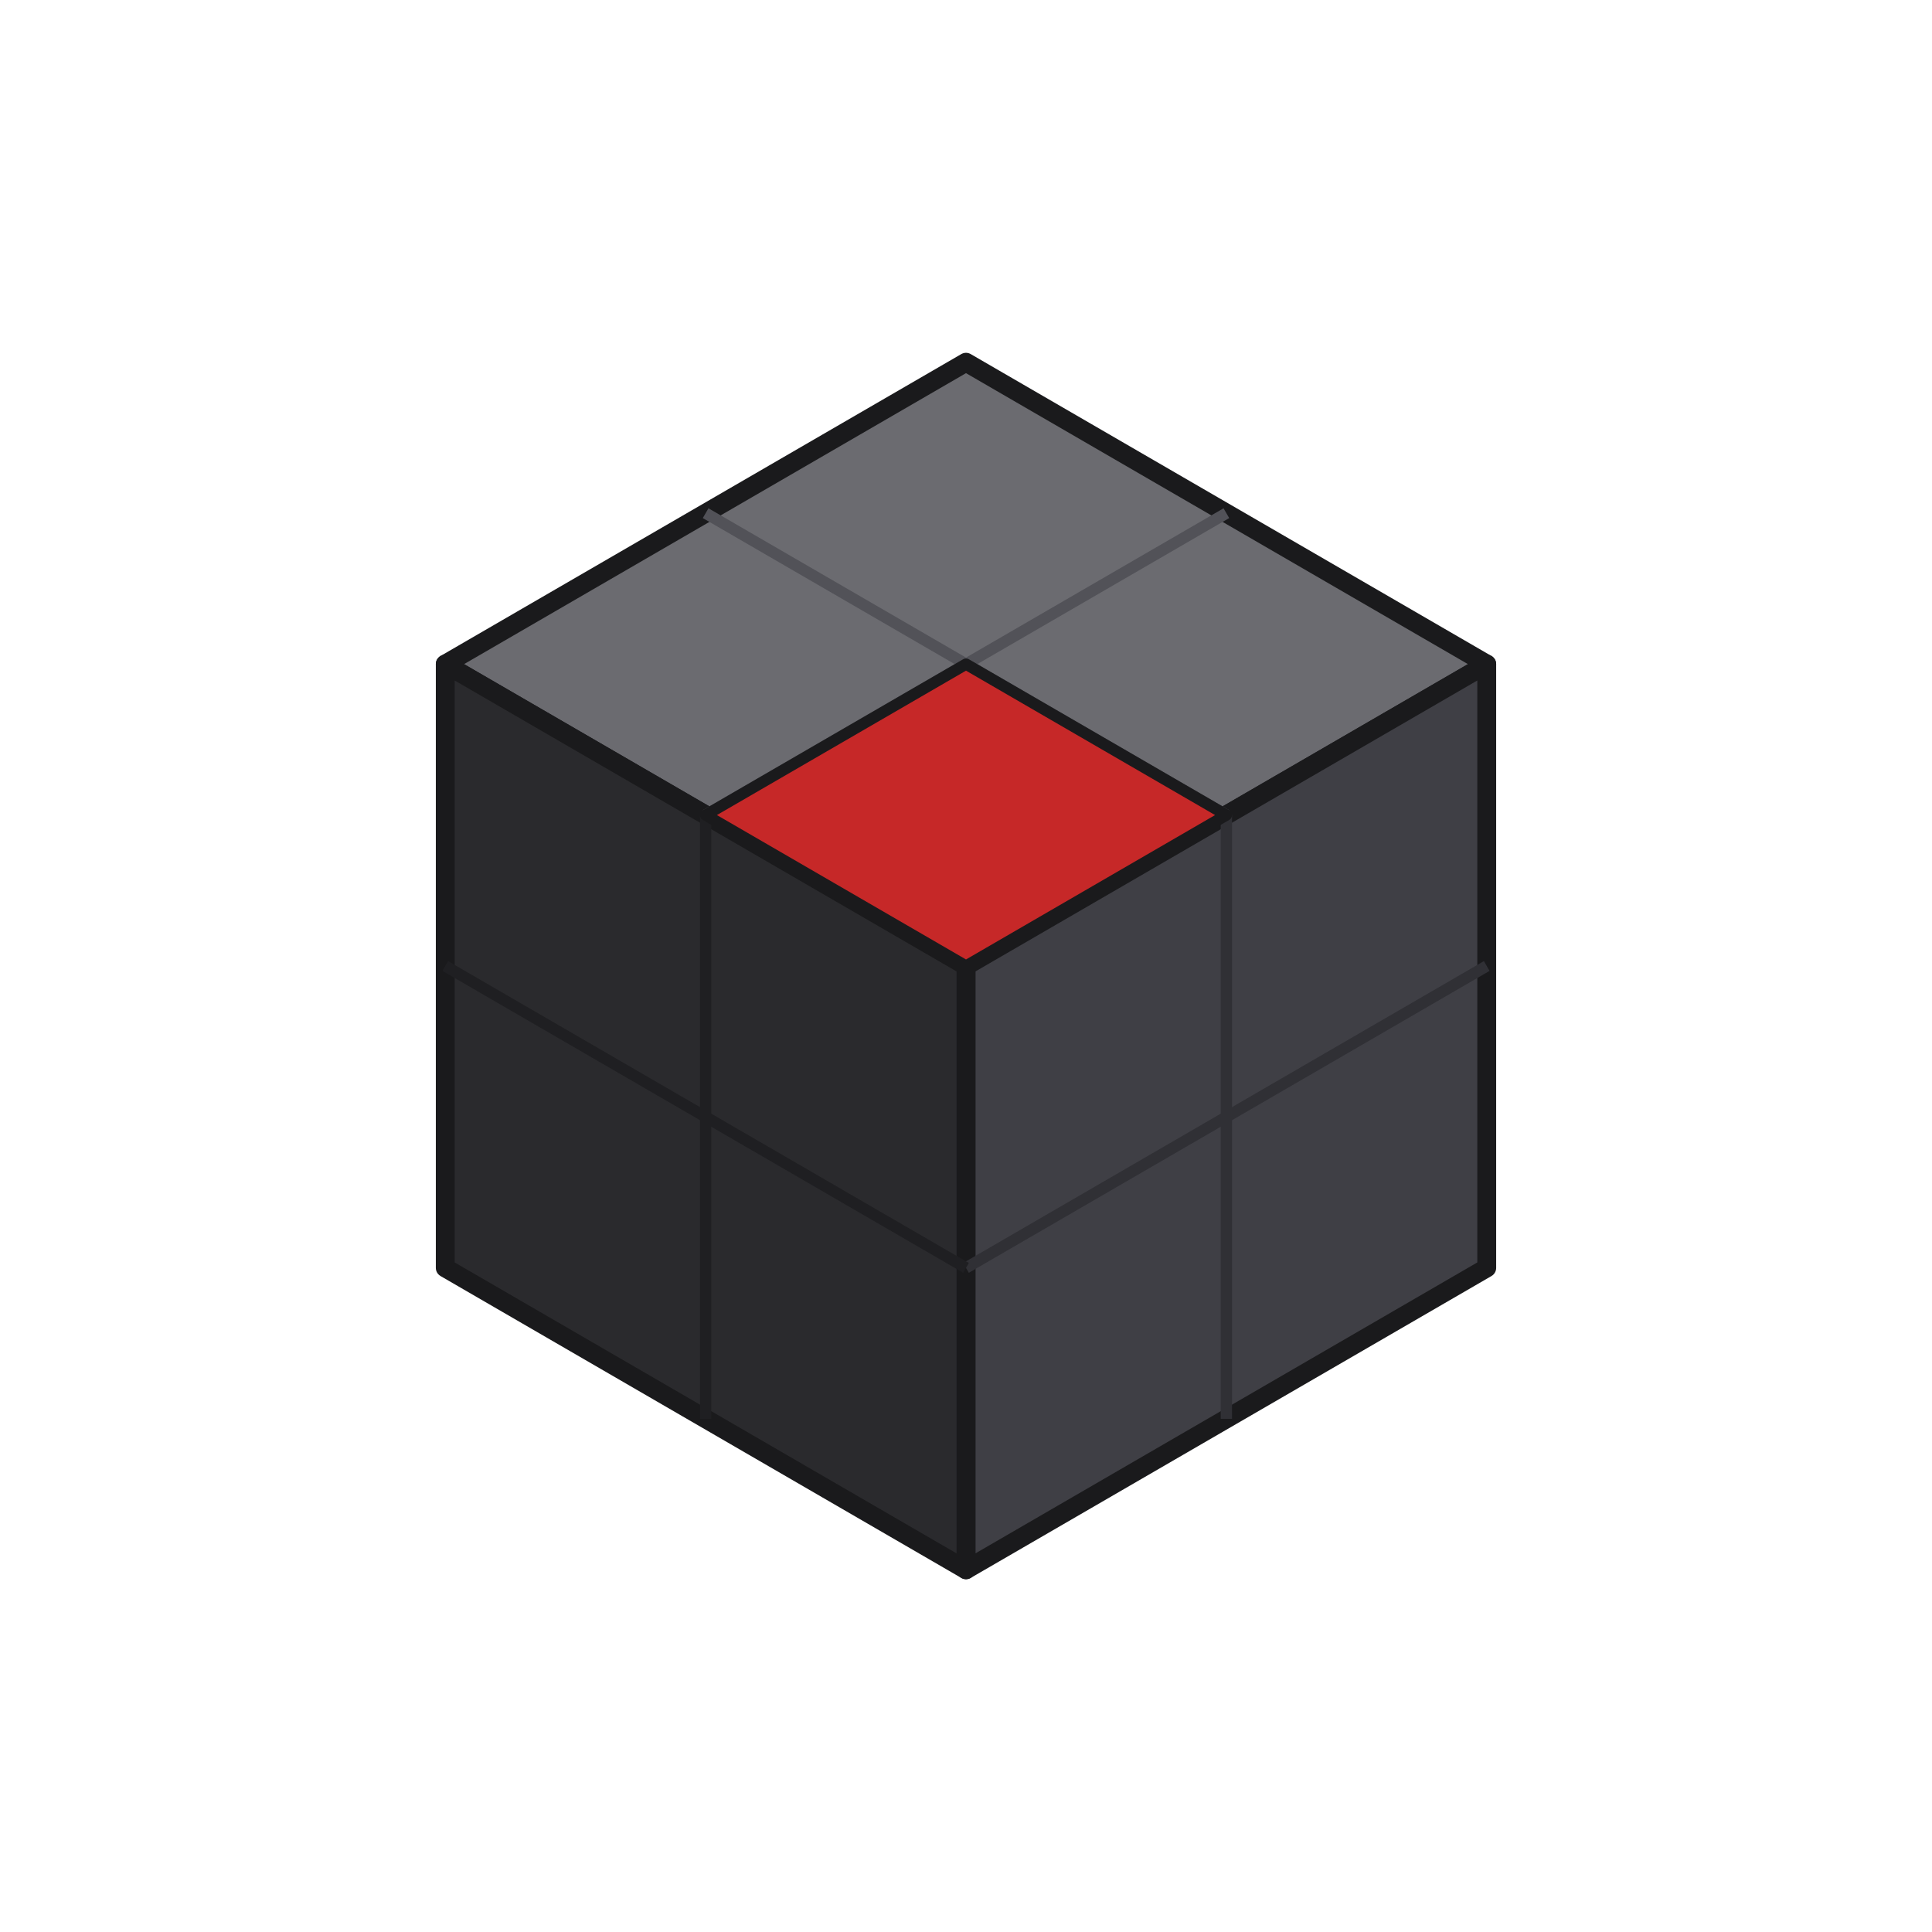
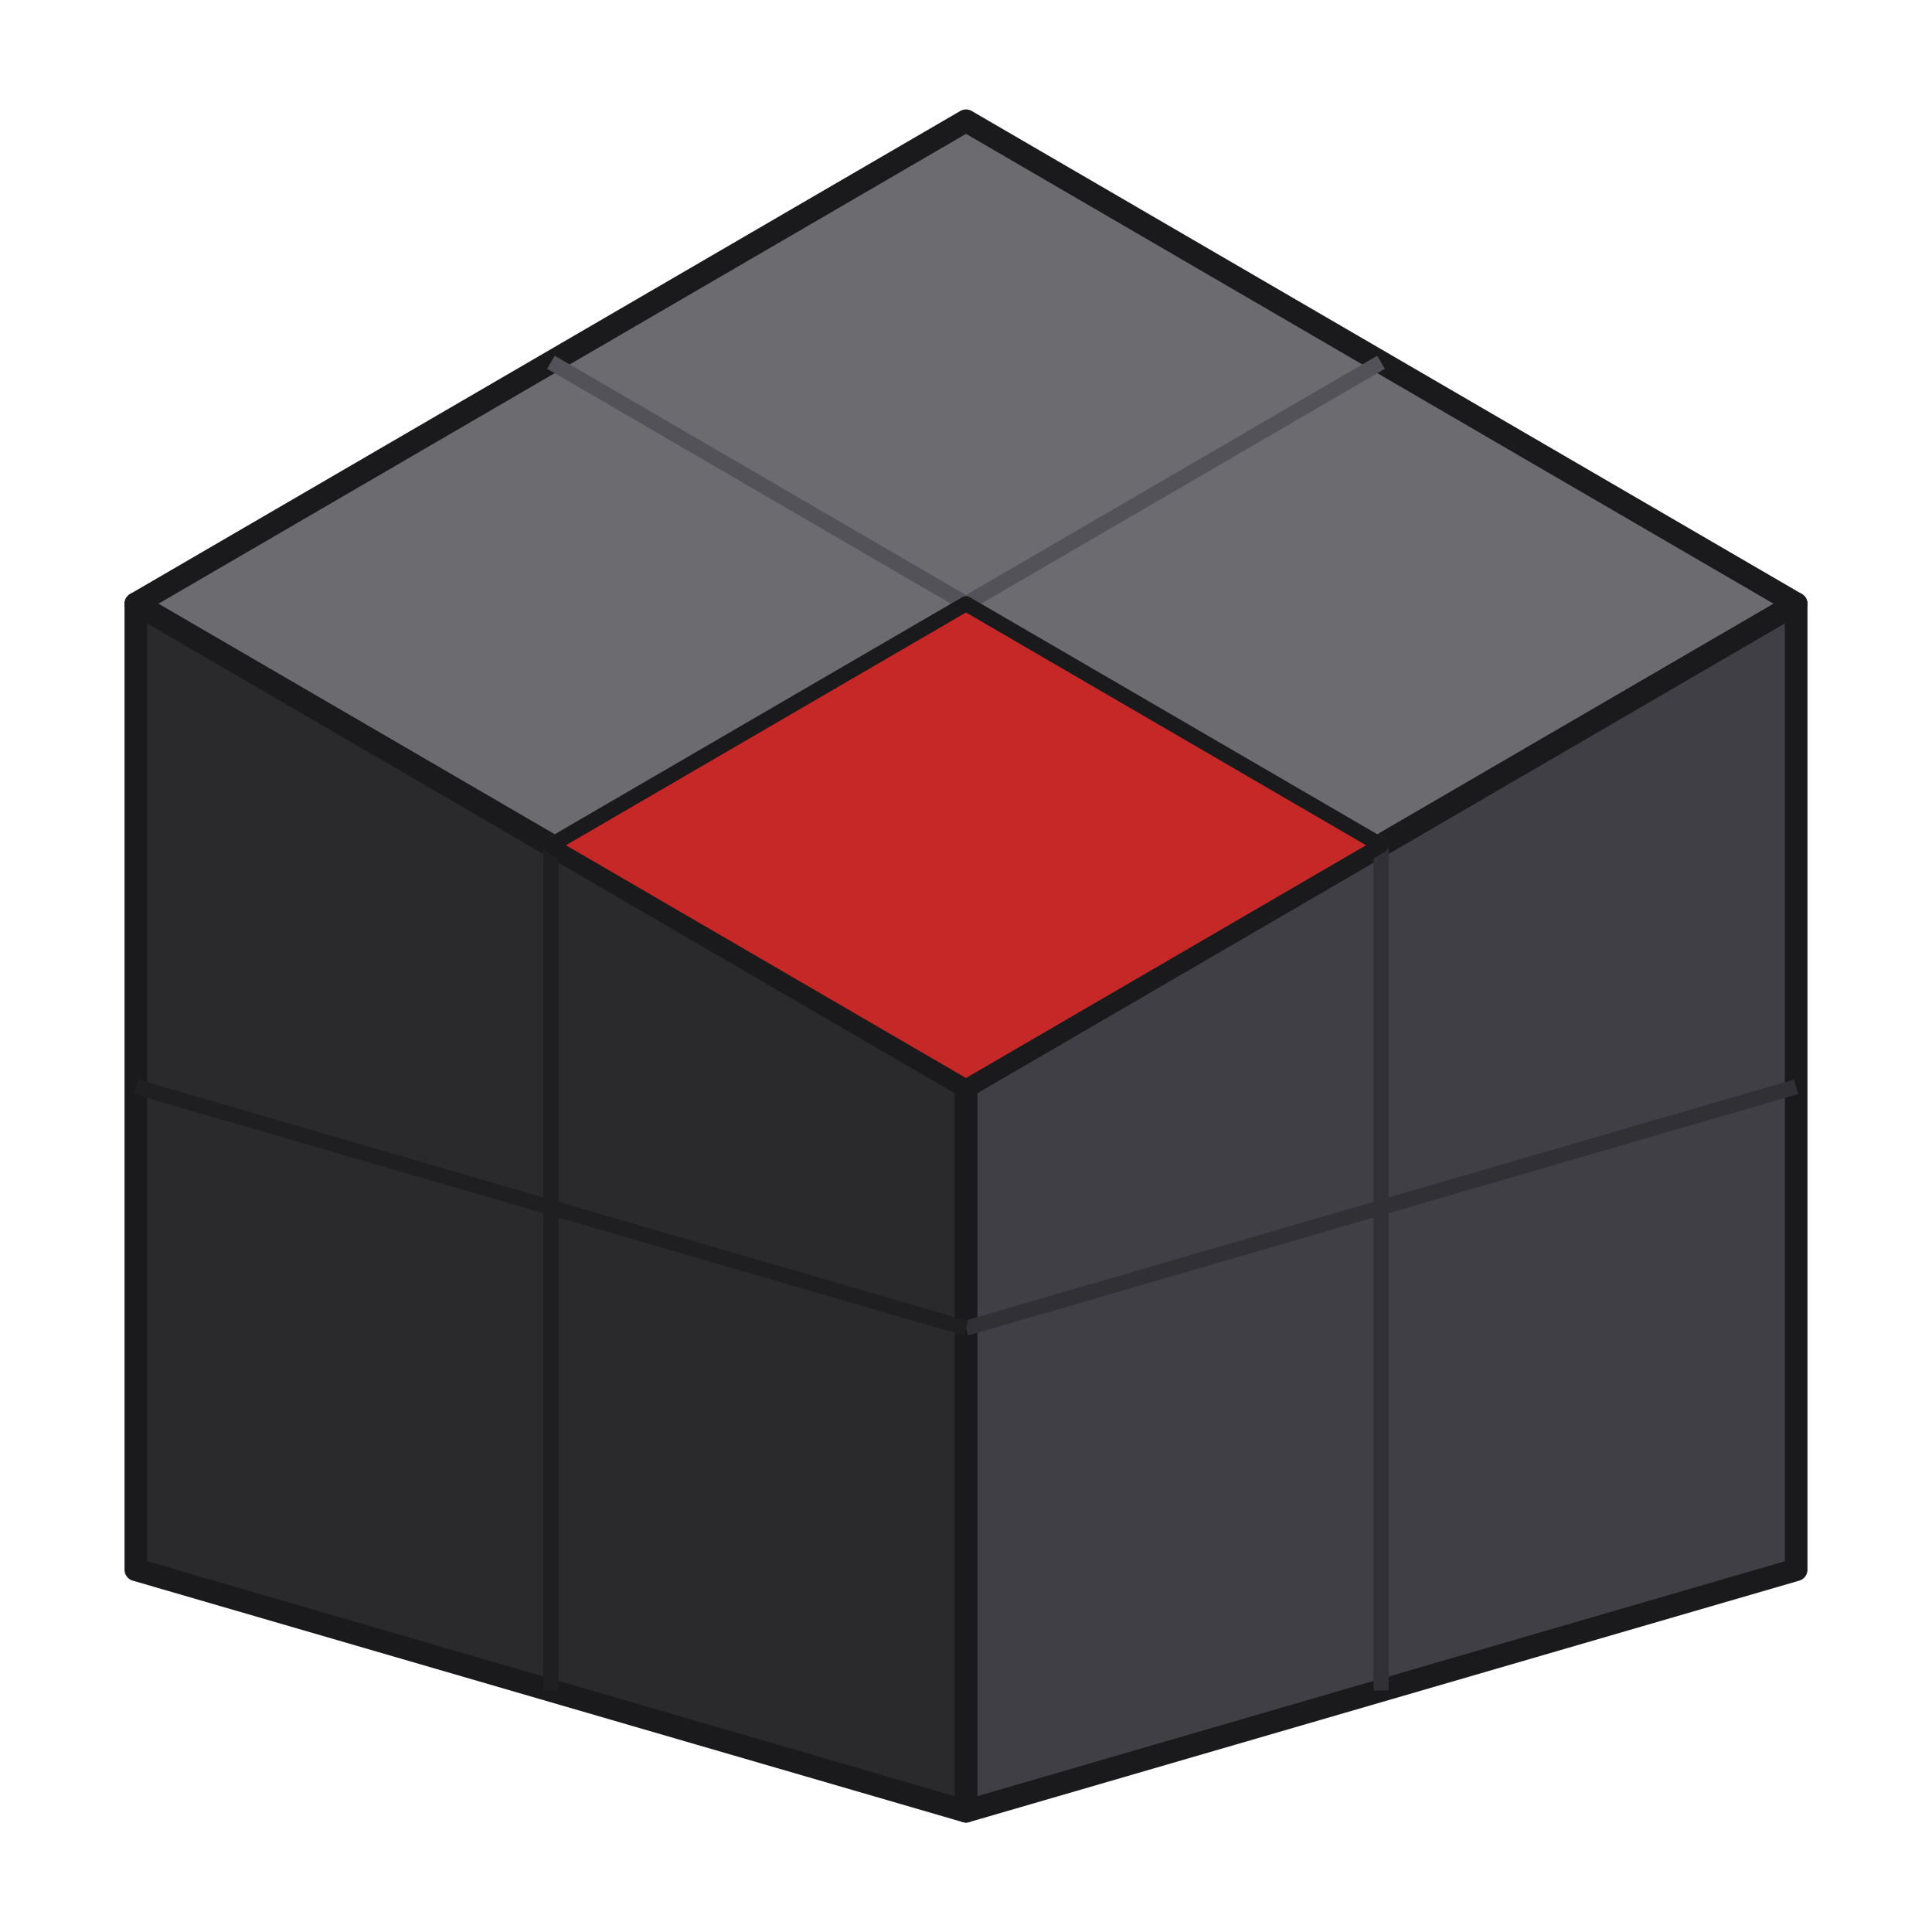
<svg xmlns="http://www.w3.org/2000/svg" width="256" height="256" viewBox="0 0 256 256">
-   <polygon points="128,48 197,88 128,128 59,88" fill="#6B6B70" stroke="#1A1A1C" stroke-width="2.5" stroke-linejoin="round" />
-   <polygon points="197,88 197,168 128,208 128,128" fill="#3F3F45" stroke="#1A1A1C" stroke-width="2.5" stroke-linejoin="round" />
-   <polygon points="59,88 128,128 128,208 59,168" fill="#2A2A2D" stroke="#1A1A1C" stroke-width="2.5" stroke-linejoin="round" />
-   <line x1="162.5" y1="68" x2="93.5" y2="108" stroke="#525258" stroke-width="1.5" />
-   <line x1="93.5" y1="68" x2="162.5" y2="108" stroke="#525258" stroke-width="1.5" />
-   <line x1="197" y1="128" x2="128" y2="168" stroke="#303035" stroke-width="1.5" />
-   <line x1="162.5" y1="108" x2="162.5" y2="188" stroke="#303035" stroke-width="1.5" />
-   <line x1="59" y1="128" x2="128" y2="168" stroke="#1F1F22" stroke-width="1.5" />
-   <line x1="93.5" y1="108" x2="93.5" y2="188" stroke="#1F1F22" stroke-width="1.5" />
-   <polygon points="128,88 162.5,108 128,128 93.5,108" fill="#C62828" stroke="#1A1A1C" stroke-width="1.5" stroke-linejoin="round" />
+   <polygon points="128,16 238,80 128,144 18,80" fill="#6B6B70" stroke="#1A1A1C" stroke-width="3" stroke-linejoin="round" />
+   <polygon points="238,80 238,208 128,240 128,144" fill="#3F3F45" stroke="#1A1A1C" stroke-width="3" stroke-linejoin="round" />
+   <polygon points="18,80 128,144 128,240 18,208" fill="#2A2A2D" stroke="#1A1A1C" stroke-width="3" stroke-linejoin="round" />
+   <line x1="183" y1="48" x2="73" y2="112" stroke="#525258" stroke-width="2" />
+   <line x1="73" y1="48" x2="183" y2="112" stroke="#525258" stroke-width="2" />
+   <line x1="238" y1="144" x2="128" y2="176" stroke="#303035" stroke-width="2" />
+   <line x1="183" y1="112" x2="183" y2="224" stroke="#303035" stroke-width="2" />
+   <line x1="18" y1="144" x2="128" y2="176" stroke="#1F1F22" stroke-width="2" />
+   <line x1="73" y1="112" x2="73" y2="224" stroke="#1F1F22" stroke-width="2" />
+   <polygon points="128,80 183,112 128,144 73,112" fill="#C62828" stroke="#1A1A1C" stroke-width="2" stroke-linejoin="round" />
</svg>
